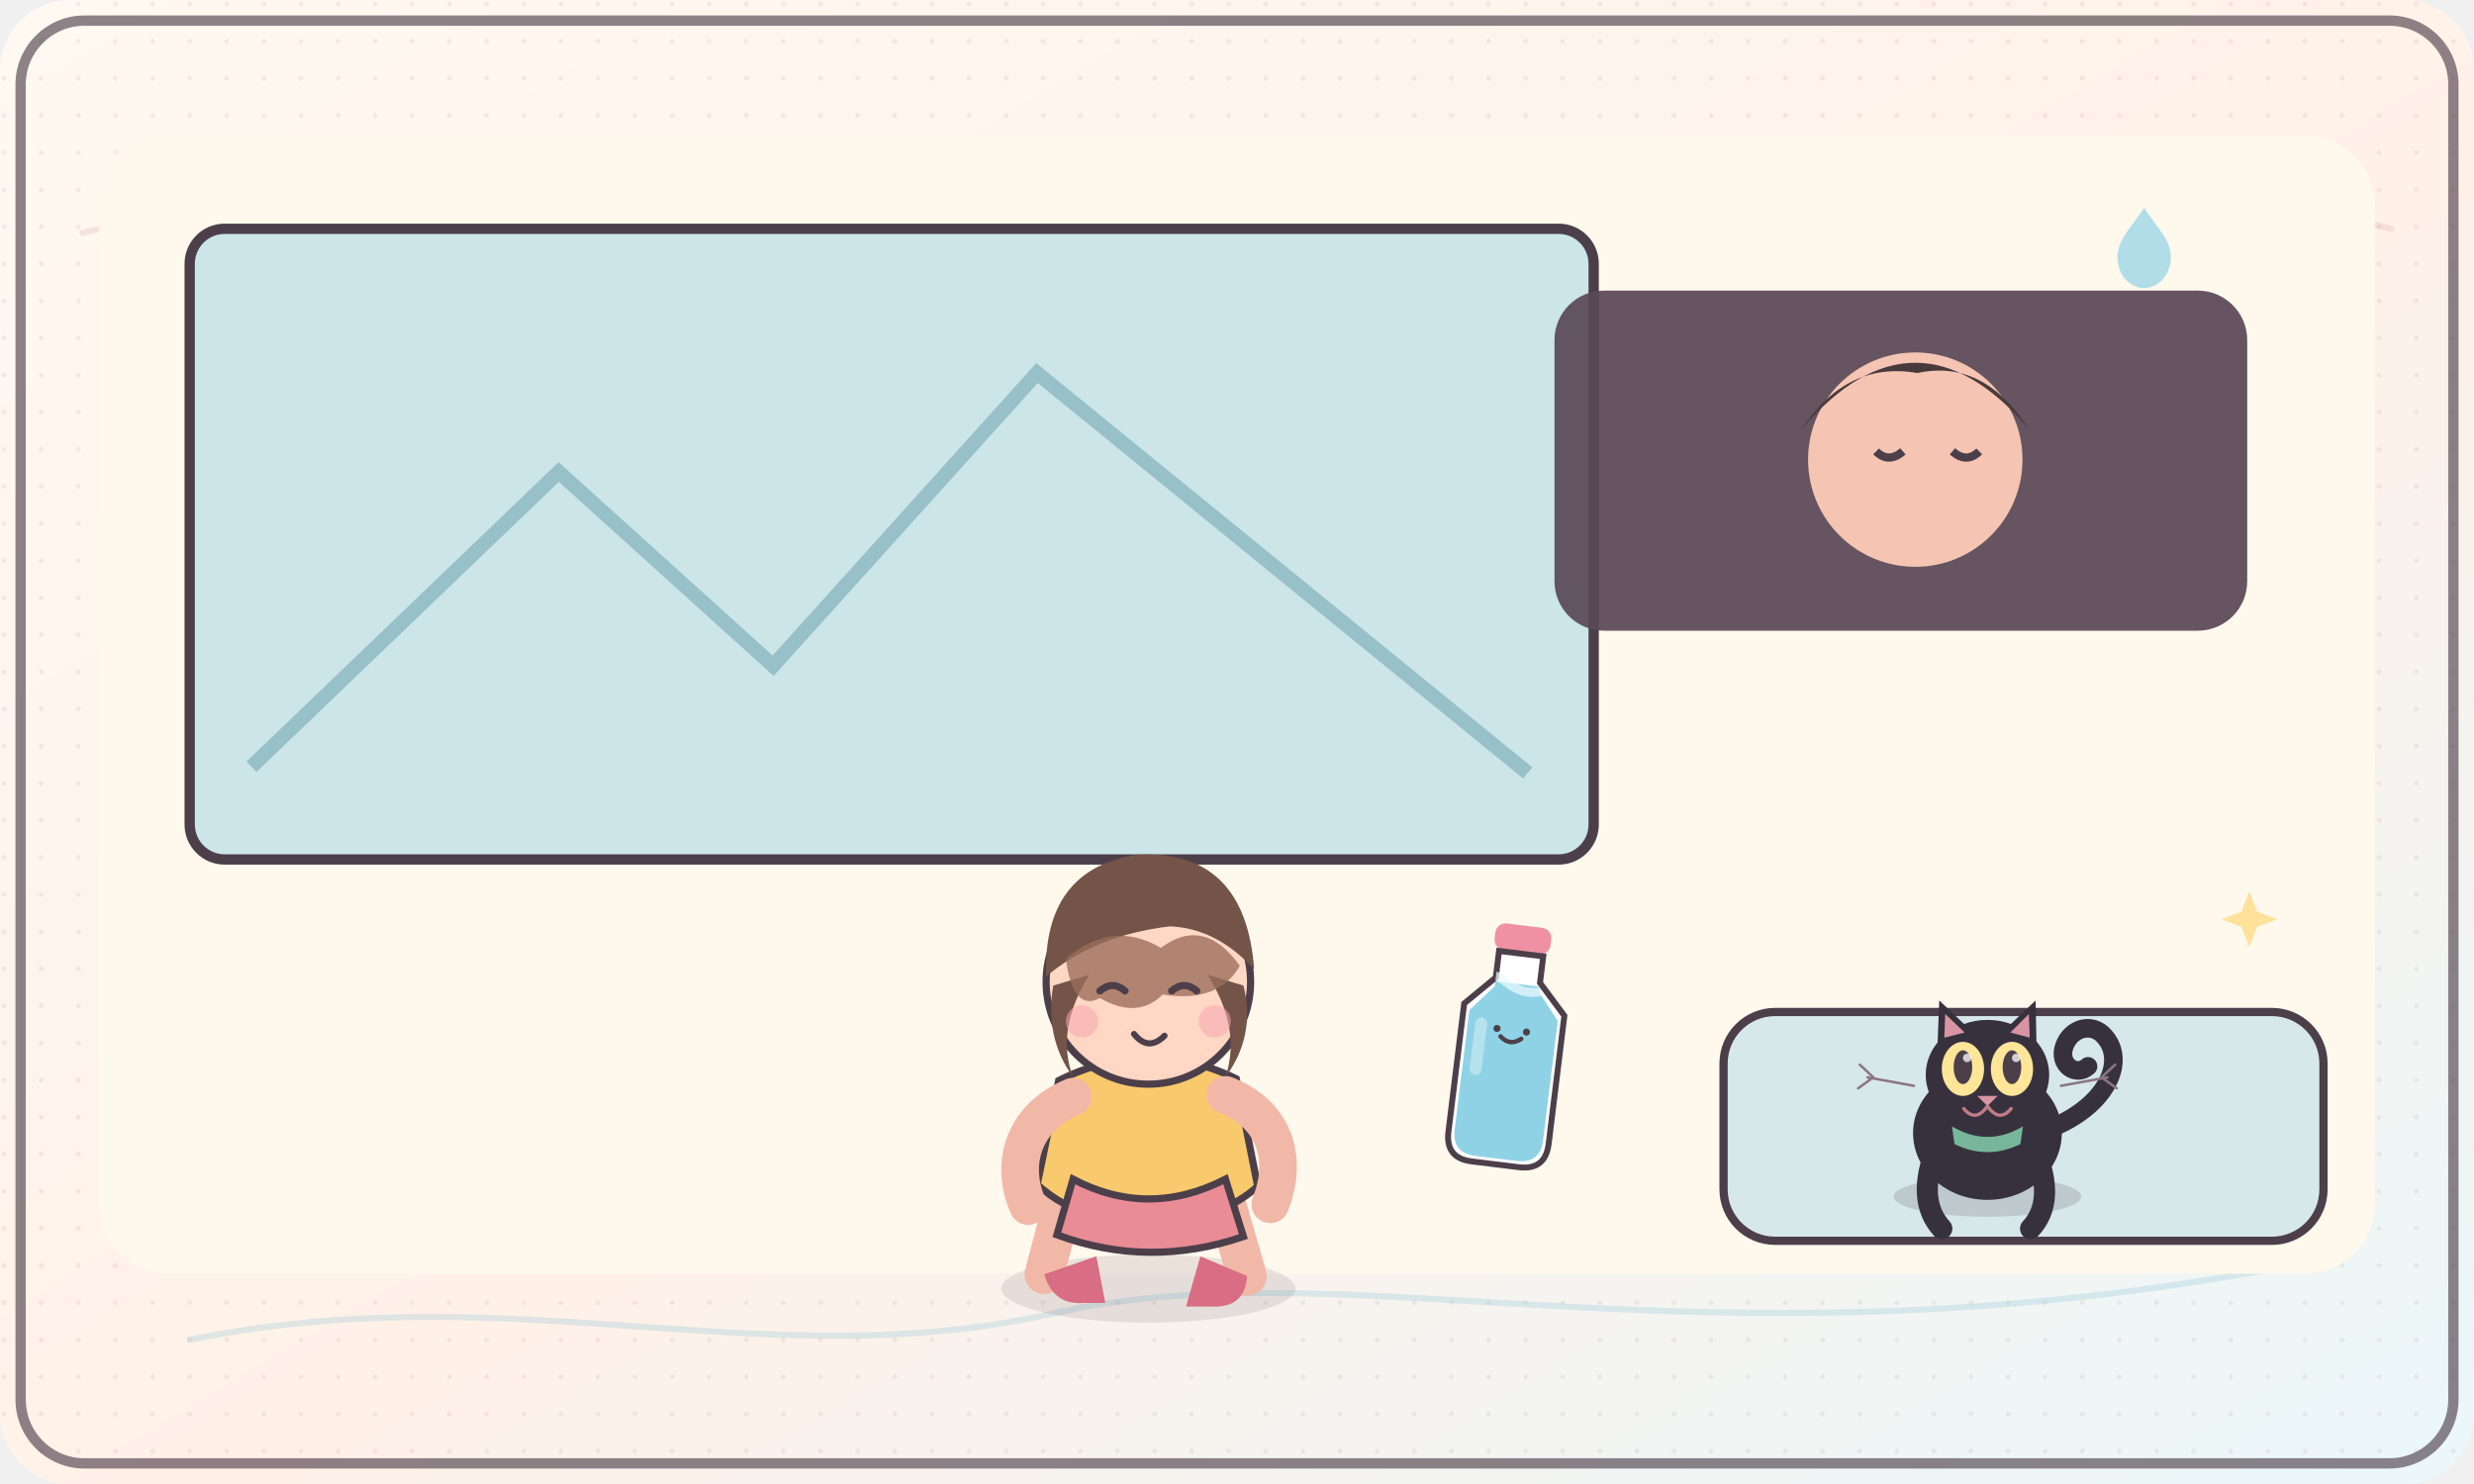
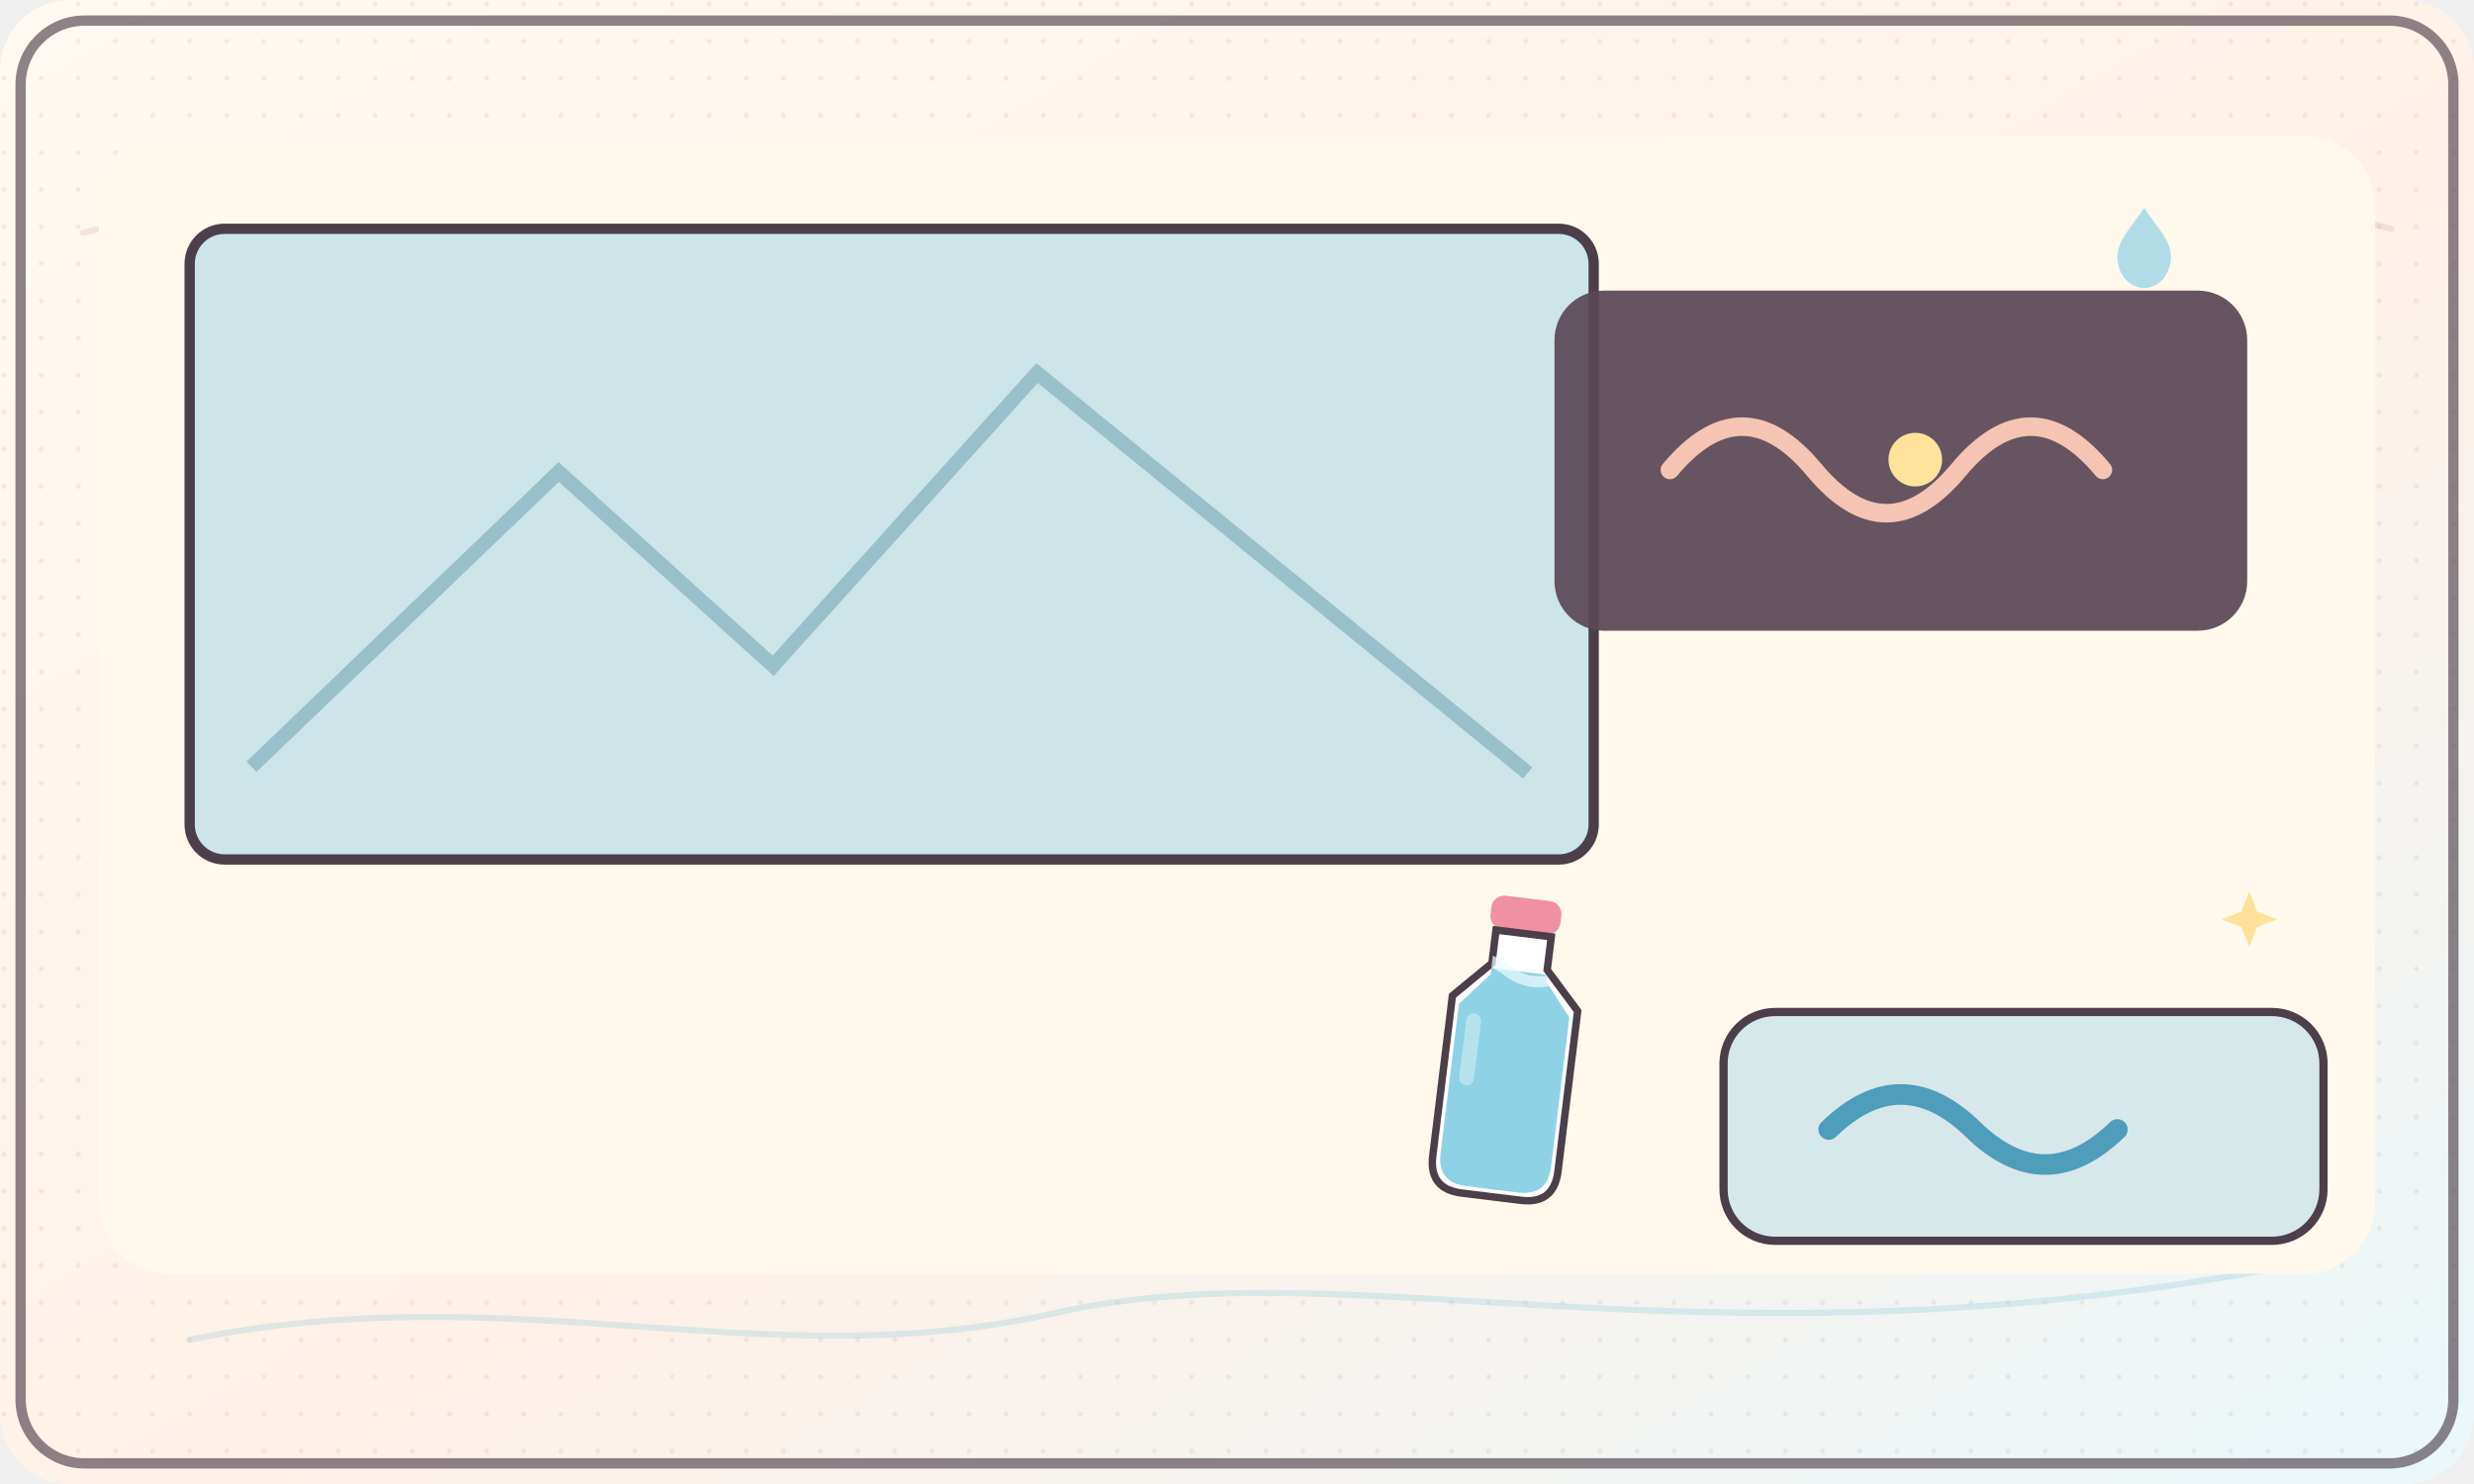
<svg xmlns="http://www.w3.org/2000/svg" width="1200" height="720" viewBox="0 0 1200 720" role="img">
  <defs>
    <linearGradient id="bg-scene-09-day7" x1="0" y1="0" x2="1" y2="1">
      <stop offset="0" stop-color="#FFF9F2" />
      <stop offset="0.55" stop-color="#FFF1E8" />
      <stop offset="1" stop-color="#EAF7FA" />
    </linearGradient>
    <linearGradient id="water-scene-09-day7" x1="0" y1="0" x2="1" y2="1">
      <stop offset="0" stop-color="#DDF7FC" />
      <stop offset="0.48" stop-color="#8FD2E5" />
      <stop offset="1" stop-color="#4E9DBA" />
    </linearGradient>
    <linearGradient id="night-scene-09-day7" x1="0" y1="0" x2="0" y2="1">
      <stop offset="0" stop-color="#354B6D" />
      <stop offset="1" stop-color="#856F89" />
    </linearGradient>
    <linearGradient id="desert-scene-09-day7" x1="0" y1="0" x2="1" y2="1">
      <stop offset="0" stop-color="#F8D8B5" />
      <stop offset="1" stop-color="#D9A978" />
    </linearGradient>
    <filter id="soft-scene-09-day7" x="-30%" y="-30%" width="160%" height="160%">
      <feGaussianBlur stdDeviation="16" />
    </filter>
    <pattern id="dots-scene-09-day7" width="18" height="18" patternUnits="userSpaceOnUse">
      <circle cx="2" cy="2" r="1.2" fill="#9D7C7D" opacity="0.12" />
    </pattern>
    <clipPath id="panelA-scene-09-day7">
      <rect x="42" y="54" width="535" height="610" rx="30" />
    </clipPath>
    <clipPath id="panelB-scene-09-day7">
      <rect x="623" y="54" width="535" height="610" rx="30" />
    </clipPath>
  </defs>
  <rect width="1200" height="720" rx="34" fill="url(#bg-scene-09-day7)" />
  <rect width="1200" height="720" rx="34" fill="url(#dots-scene-09-day7)" />
  <path d="M40 113 C185 77 268 130 383 101 C545 60 622 76 753 105 C899 137 1027 76 1160 111" fill="none" stroke="#D4959F" stroke-width="3" stroke-linecap="round" opacity="0.22" />
  <path d="M92 650 C250 618 371 669 512 637 C654 605 820 667 1100 616" fill="none" stroke="#78BCD1" stroke-width="3" stroke-linecap="round" opacity="0.24" />
  <g>
    <rect x="48" y="66" width="1104" height="552" rx="34" fill="#FFF8ED" />
    <rect x="92" y="111" width="681" height="306" rx="17" fill="#CBE5E8" stroke="#4C3F4A" stroke-width="5" />
    <path d="M122 372 L271 229 L375 323 L503 181 L741 375" fill="none" stroke="#7FAFB9" stroke-width="7" opacity="0.68" />
    <rect x="754" y="141" width="336" height="165" rx="24" fill="#594855" opacity="0.92" />
-     <circle cx="929" cy="223" r="52" fill="#F5C4B3" />
-     <path d="M874 208 Q929 144 984 208 Q962 174 930 181 Q896 175 874 208 Z" fill="#493A3D" />
-     <path d="M910 219 Q916 225 923 219 M947 219 Q954 225 960 219" fill="none" stroke="#4C3F4A" stroke-width="4" />
-     <g transform="translate(557 506) scale(0.87 0.87)">
-       <ellipse cx="0" cy="137" rx="82" ry="19" fill="#4C3F4A" opacity="0.12" />
-       <path d="M-39 57 L-58 129" stroke="#F1B8A8" stroke-width="22" stroke-linecap="round" />
-       <path d="M34 57 L55 130" stroke="#F1B8A8" stroke-width="22" stroke-linecap="round" />
-       <path d="M-58 129 Q-53 146 -37 145 L-24 145 L-29 119 Z" fill="#D86D83" />
-       <path d="M55 130 Q54 148 35 147 L21 147 L29 119 Z" fill="#D86D83" />
-       <path d="M-50 21 Q0 -4 49 20 L61 80 Q35 103 0 94 Q-34 104 -62 79 Z" fill="#F8C96D" stroke="#4C3F4A" stroke-width="4" />
-       <path d="M-42 76 Q0 98 43 76 L53 108 Q0 126 -51 107 Z" fill="#E98C96" stroke="#4C3F4A" stroke-width="4" />
-       <path d="M-42 30 C-71 42 -77 69 -67 91" fill="none" stroke="#F1B8A8" stroke-width="21" stroke-linecap="round" />
-       <path d="M43 29 C71 40 78 65 68 90" fill="none" stroke="#F1B8A8" stroke-width="21" stroke-linecap="round" />
-       <circle cx="0" cy="-34" r="57" fill="#FFD7C4" stroke="#4C3F4A" stroke-width="4" />
-       <path d="M-57 -37 Q-59 -97 -6 -105 Q54 -108 59 -41 Q38 -64 12 -65 Q-30 -60 -57 -37 Z" fill="#745348" />
-       <path d="M-53 -32 Q-58 -3 -42 19 Q-52 -7 -33 -38 Z" fill="#745348" />
-       <path d="M53 -32 Q60 -4 43 19 Q52 -8 33 -38 Z" fill="#745348" />
-       <path d="M-46 -47 Q-20 -69 7 -53 Q31 -71 51 -43 Q39 -22 8 -27 Q-6 -13 -27 -25 Q-42 -17 -46 -47 Z" fill="#9A6D5A" opacity="0.78" />
-       <path d="M-27 -29 Q-20 -35 -13 -29" fill="none" stroke="#4C3F4A" stroke-width="4" stroke-linecap="round" />
-       <path d="M13 -29 Q20 -35 27 -29" fill="none" stroke="#4C3F4A" stroke-width="4" stroke-linecap="round" />
-       <circle cx="-37" cy="-12" r="9" fill="#F6A6AE" opacity="0.55" />
-       <circle cx="37" cy="-12" r="9" fill="#F6A6AE" opacity="0.55" />
-       <path d="M-8 -5 Q0 5 9 -4" fill="none" stroke="#4C3F4A" stroke-width="3.4" stroke-linecap="round" />
-     </g>
-     <g transform="translate(733 502) rotate(7) scale(0.72)">
+     <path d="M810 228 q35 -42 70 0 t70 0 t70 0" fill="none" stroke="#F5C4B3" stroke-width="9" stroke-linecap="round" />
+     <circle cx="929" cy="223" r="13" fill="#FFE39A" />
+     <g transform="translate(733 502) rotate(7) scale(0.9)">
      <rect x="-19" y="-74" width="38" height="18" rx="7" fill="#EF91A2" />
      <path d="M-15 -55 L-15 -37 L-34 -17 L-34 70 Q-34 88 -16 88 L16 88 Q34 88 34 70 L34 -17 L15 -37 L15 -55 Z" fill="#FFFFFF" stroke="#4C3F4A" stroke-width="4" />
      <clipPath id="bottleClip-733-502">
        <path d="M-15 -42 L-15 -31 L-30 -13 L-30 68 Q-30 84 -14 84 L14 84 Q30 84 30 68 L30 -13 L15 -31 L15 -42 Z" />
      </clipPath>
      <g clip-path="url(#bottleClip-733-502)">
        <rect x="-34" y="-34.4" width="68" height="170" fill="#8FD2E5" />
        <path d="M-36 -34.4 Q-22 -43.4 -7 -34.4 T23 -34.4 T52 -34.4" fill="none" stroke="#EAFBFF" stroke-width="6" opacity="0.72" />
      </g>
-       <path d="M-7 2 Q0 8 7 2" fill="none" stroke="#4C3F4A" stroke-width="3" stroke-linecap="round" />
-       <circle cx="-10" cy="-3" r="2.4" fill="#4C3F4A" />
-       <circle cx="10" cy="-3" r="2.4" fill="#4C3F4A" />
      <rect x="-25" y="-9" width="8" height="39" rx="4" fill="#FFFFFF" opacity="0.35" />
    </g>
    <rect x="836" y="491" width="291" height="111" rx="25" fill="#D7E8EA" stroke="#4C3F4A" stroke-width="4" />
-     <g transform="translate(964 535) scale(0.41 0.41)">
-       <ellipse cx="0" cy="111" rx="111" ry="24" fill="#4C3F4A" opacity="0.18" />
-       <path d="M73 31 C142 4 165 -50 138 -79 C124 -95 99 -89 91 -67 C83 -45 105 -30 119 -43" fill="none" stroke="#37313D" stroke-width="22" stroke-linecap="round" />
-       <path d="M-60 53 Q-85 115 -54 149 M55 53 Q82 116 51 149" fill="none" stroke="#37313D" stroke-width="25" stroke-linecap="round" />
-       <ellipse cx="0" cy="36" rx="88" ry="79" fill="#37313D" />
-       <ellipse cx="0" cy="-33" rx="73" ry="65" fill="#37313D" />
-       <path d="M-59 -70 L-57 -121 L-17 -83 Z M58 -70 L57 -121 L17 -83 Z" fill="#37313D" />
-       <path d="M-51 -77 L-50 -105 L-27 -83 Z M50 -77 L49 -105 L27 -83 Z" fill="#D994A3" />
-       <ellipse cx="-29" cy="-40" rx="25" ry="32" fill="#FFE598" />
-       <ellipse cx="29" cy="-40" rx="25" ry="32" fill="#FFE598" />
-       <ellipse cx="-29" cy="-42" rx="11" ry="20" fill="#4C3F4A" />
-       <ellipse cx="29" cy="-42" rx="11" ry="20" fill="#4C3F4A" />
-       <circle cx="-24" cy="-53" r="5" fill="#FFF" opacity="0.75" />
-       <circle cx="34" cy="-53" r="5" fill="#FFF" opacity="0.75" />
-       <path d="M-12 -8 L0 4 L12 -8" fill="#D994A3" />
-       <path d="M0 4 Q-14 24 -28 7 M0 4 Q14 24 28 7" fill="none" stroke="#C07D87" stroke-width="4" stroke-linecap="round" />
-       <path d="M-87 -20 L-142 -30 M-135 -30 L-153 -17 M-135 -30 L-151 -45" stroke="#8A7680" stroke-width="3" stroke-linecap="round" />
-       <path d="M87 -20 L142 -30 M135 -30 L153 -17 M135 -30 L151 -45" stroke="#8A7680" stroke-width="3" stroke-linecap="round" />
-       <path d="M-42 28 Q0 53 42 28 L39 49 Q0 68 -39 49 Z" fill="#77B69A" />
-     </g>
+     <path d="M887 548 q35 -34 70 0 q35 34 70 0" fill="none" stroke="#4E9DBA" stroke-width="10" stroke-linecap="round" />
    <path d="M0 -28 C12 -10 24 1 24 16 C24 33 12 44 0 44 C-12 44 -24 33 -24 16 C-24 1 -12 -10 0 -28 Z" transform="translate(1040 116) scale(0.54)" fill="#8FD2E5" opacity="0.7" />
    <path d="M0 -18 L5 -5 L18 0 L5 5 L0 18 L-5 5 L-18 0 L-5 -5 Z" transform="translate(1091 446) scale(0.75)" fill="#FFE19A" />
  </g>
  <rect x="10" y="10" width="1180" height="700" rx="31" fill="none" stroke="#4C3F4A" stroke-width="5" opacity="0.64" />
</svg>
